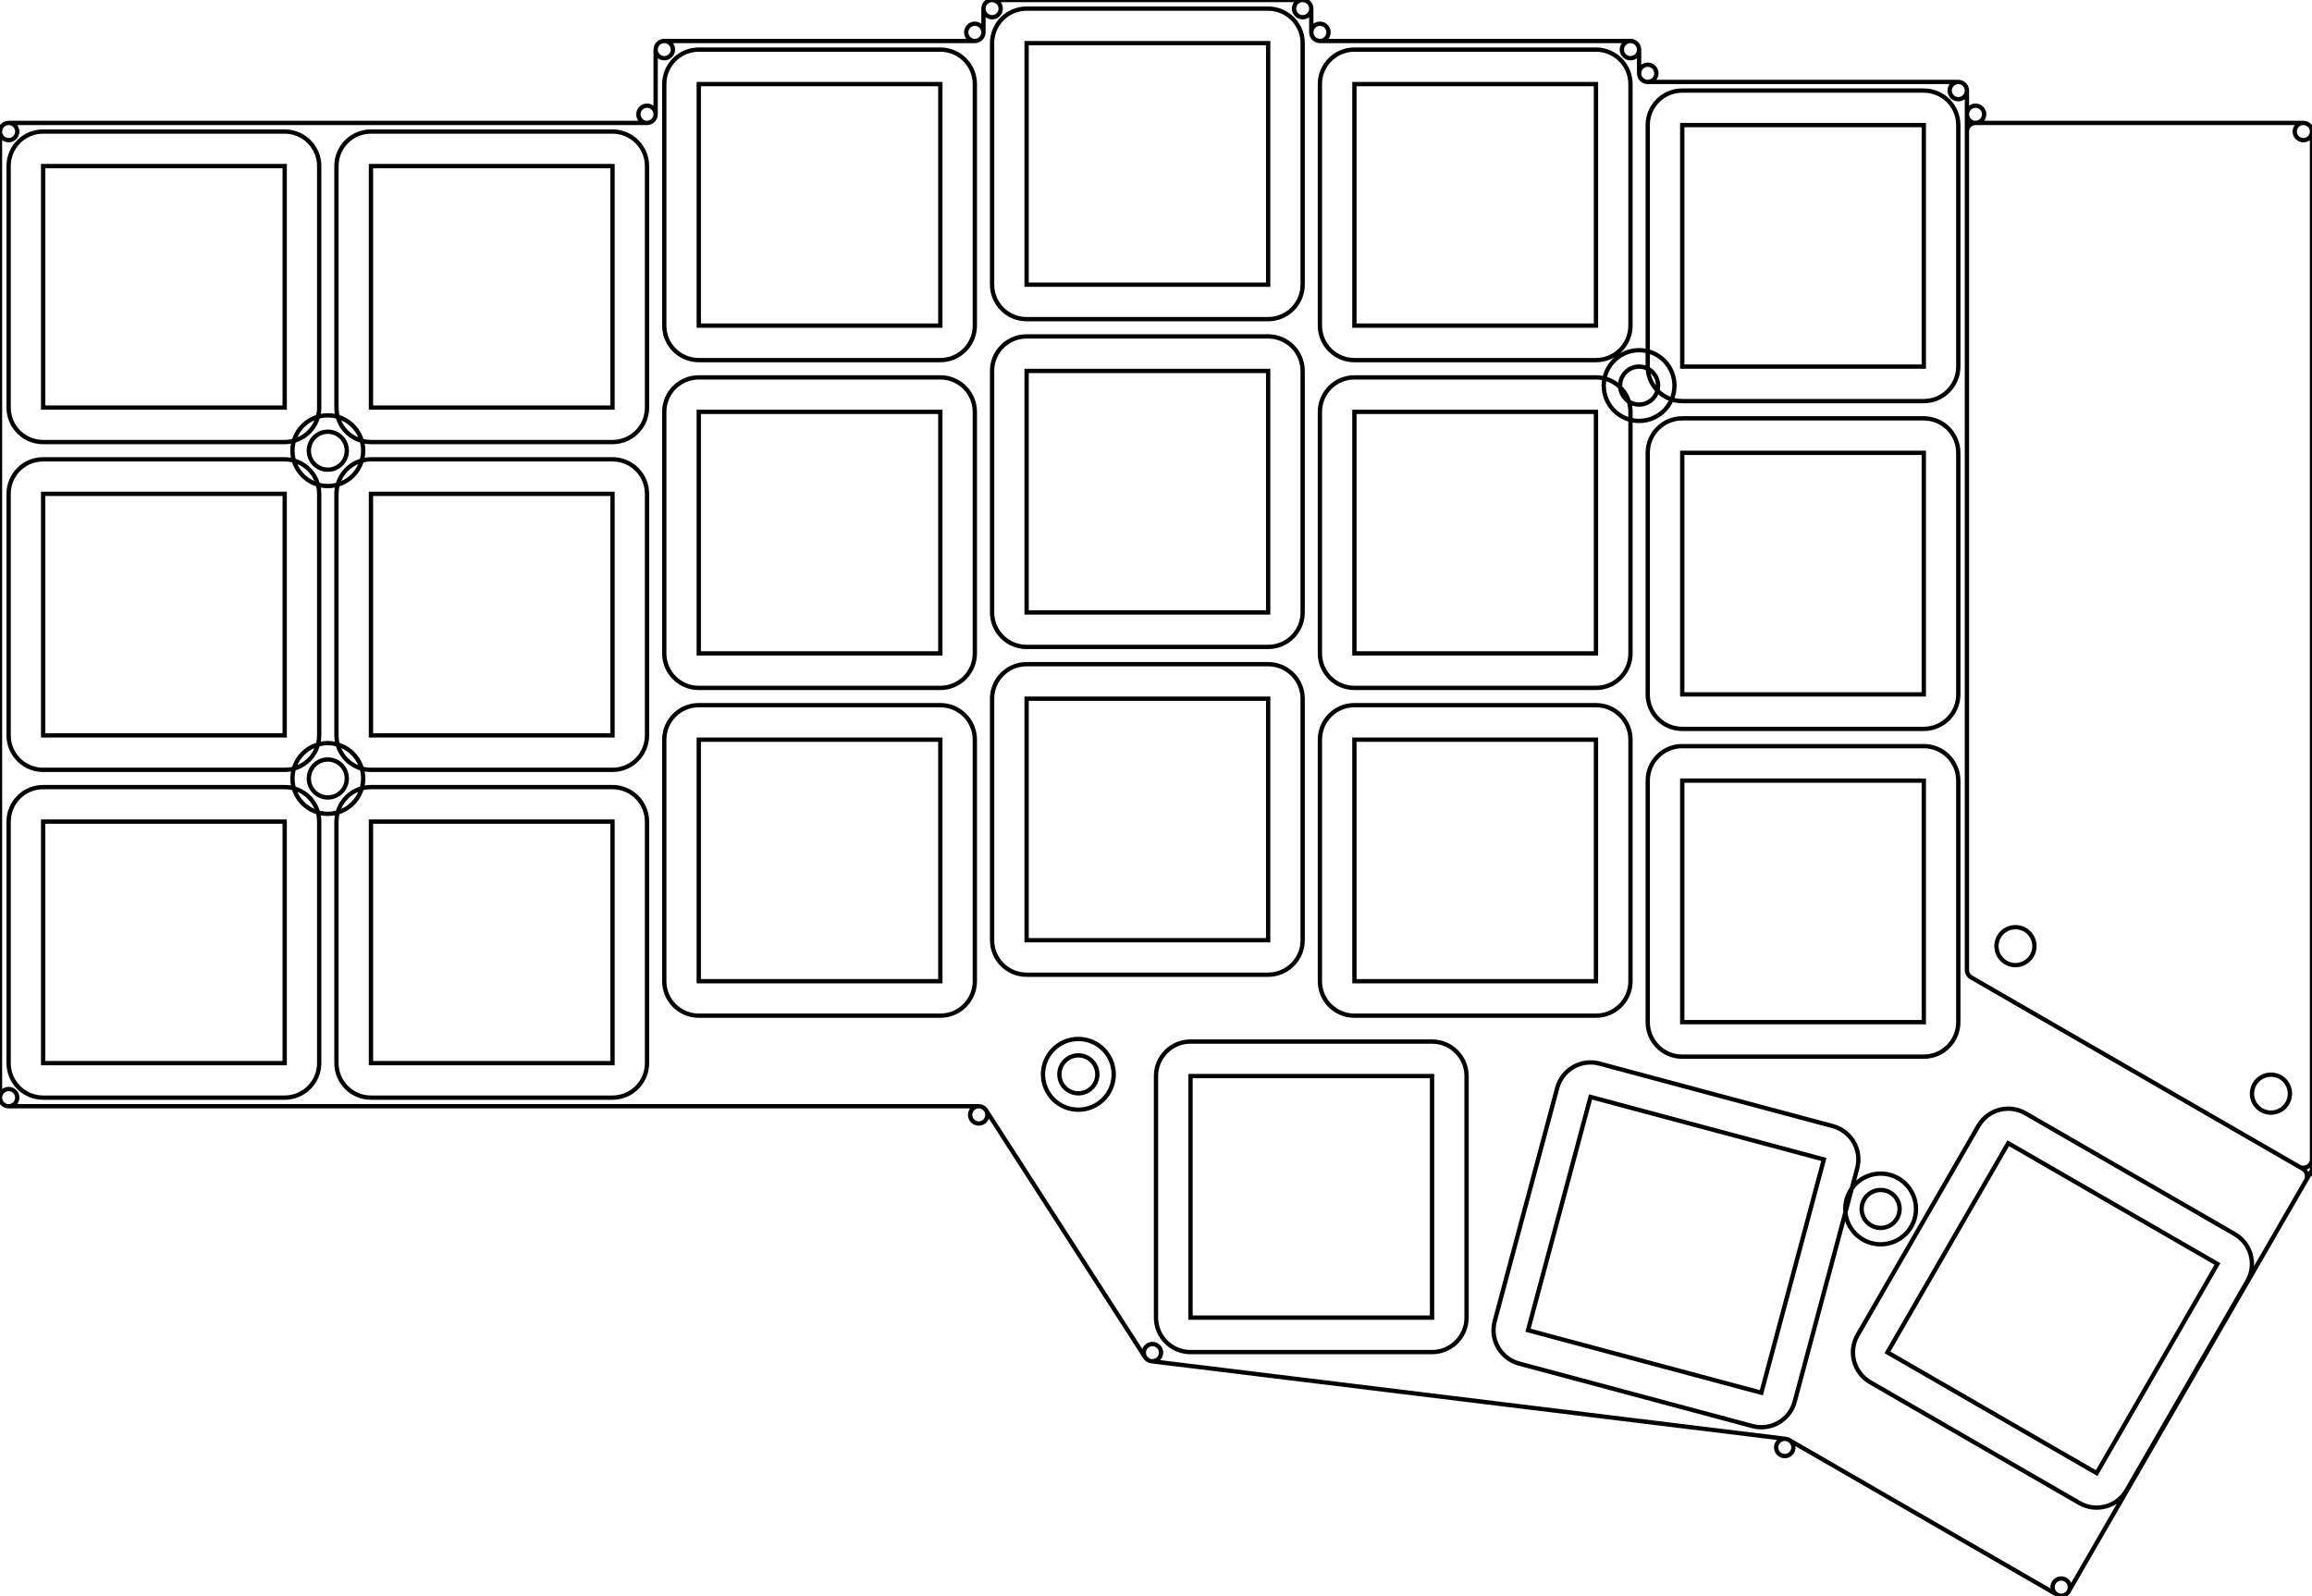
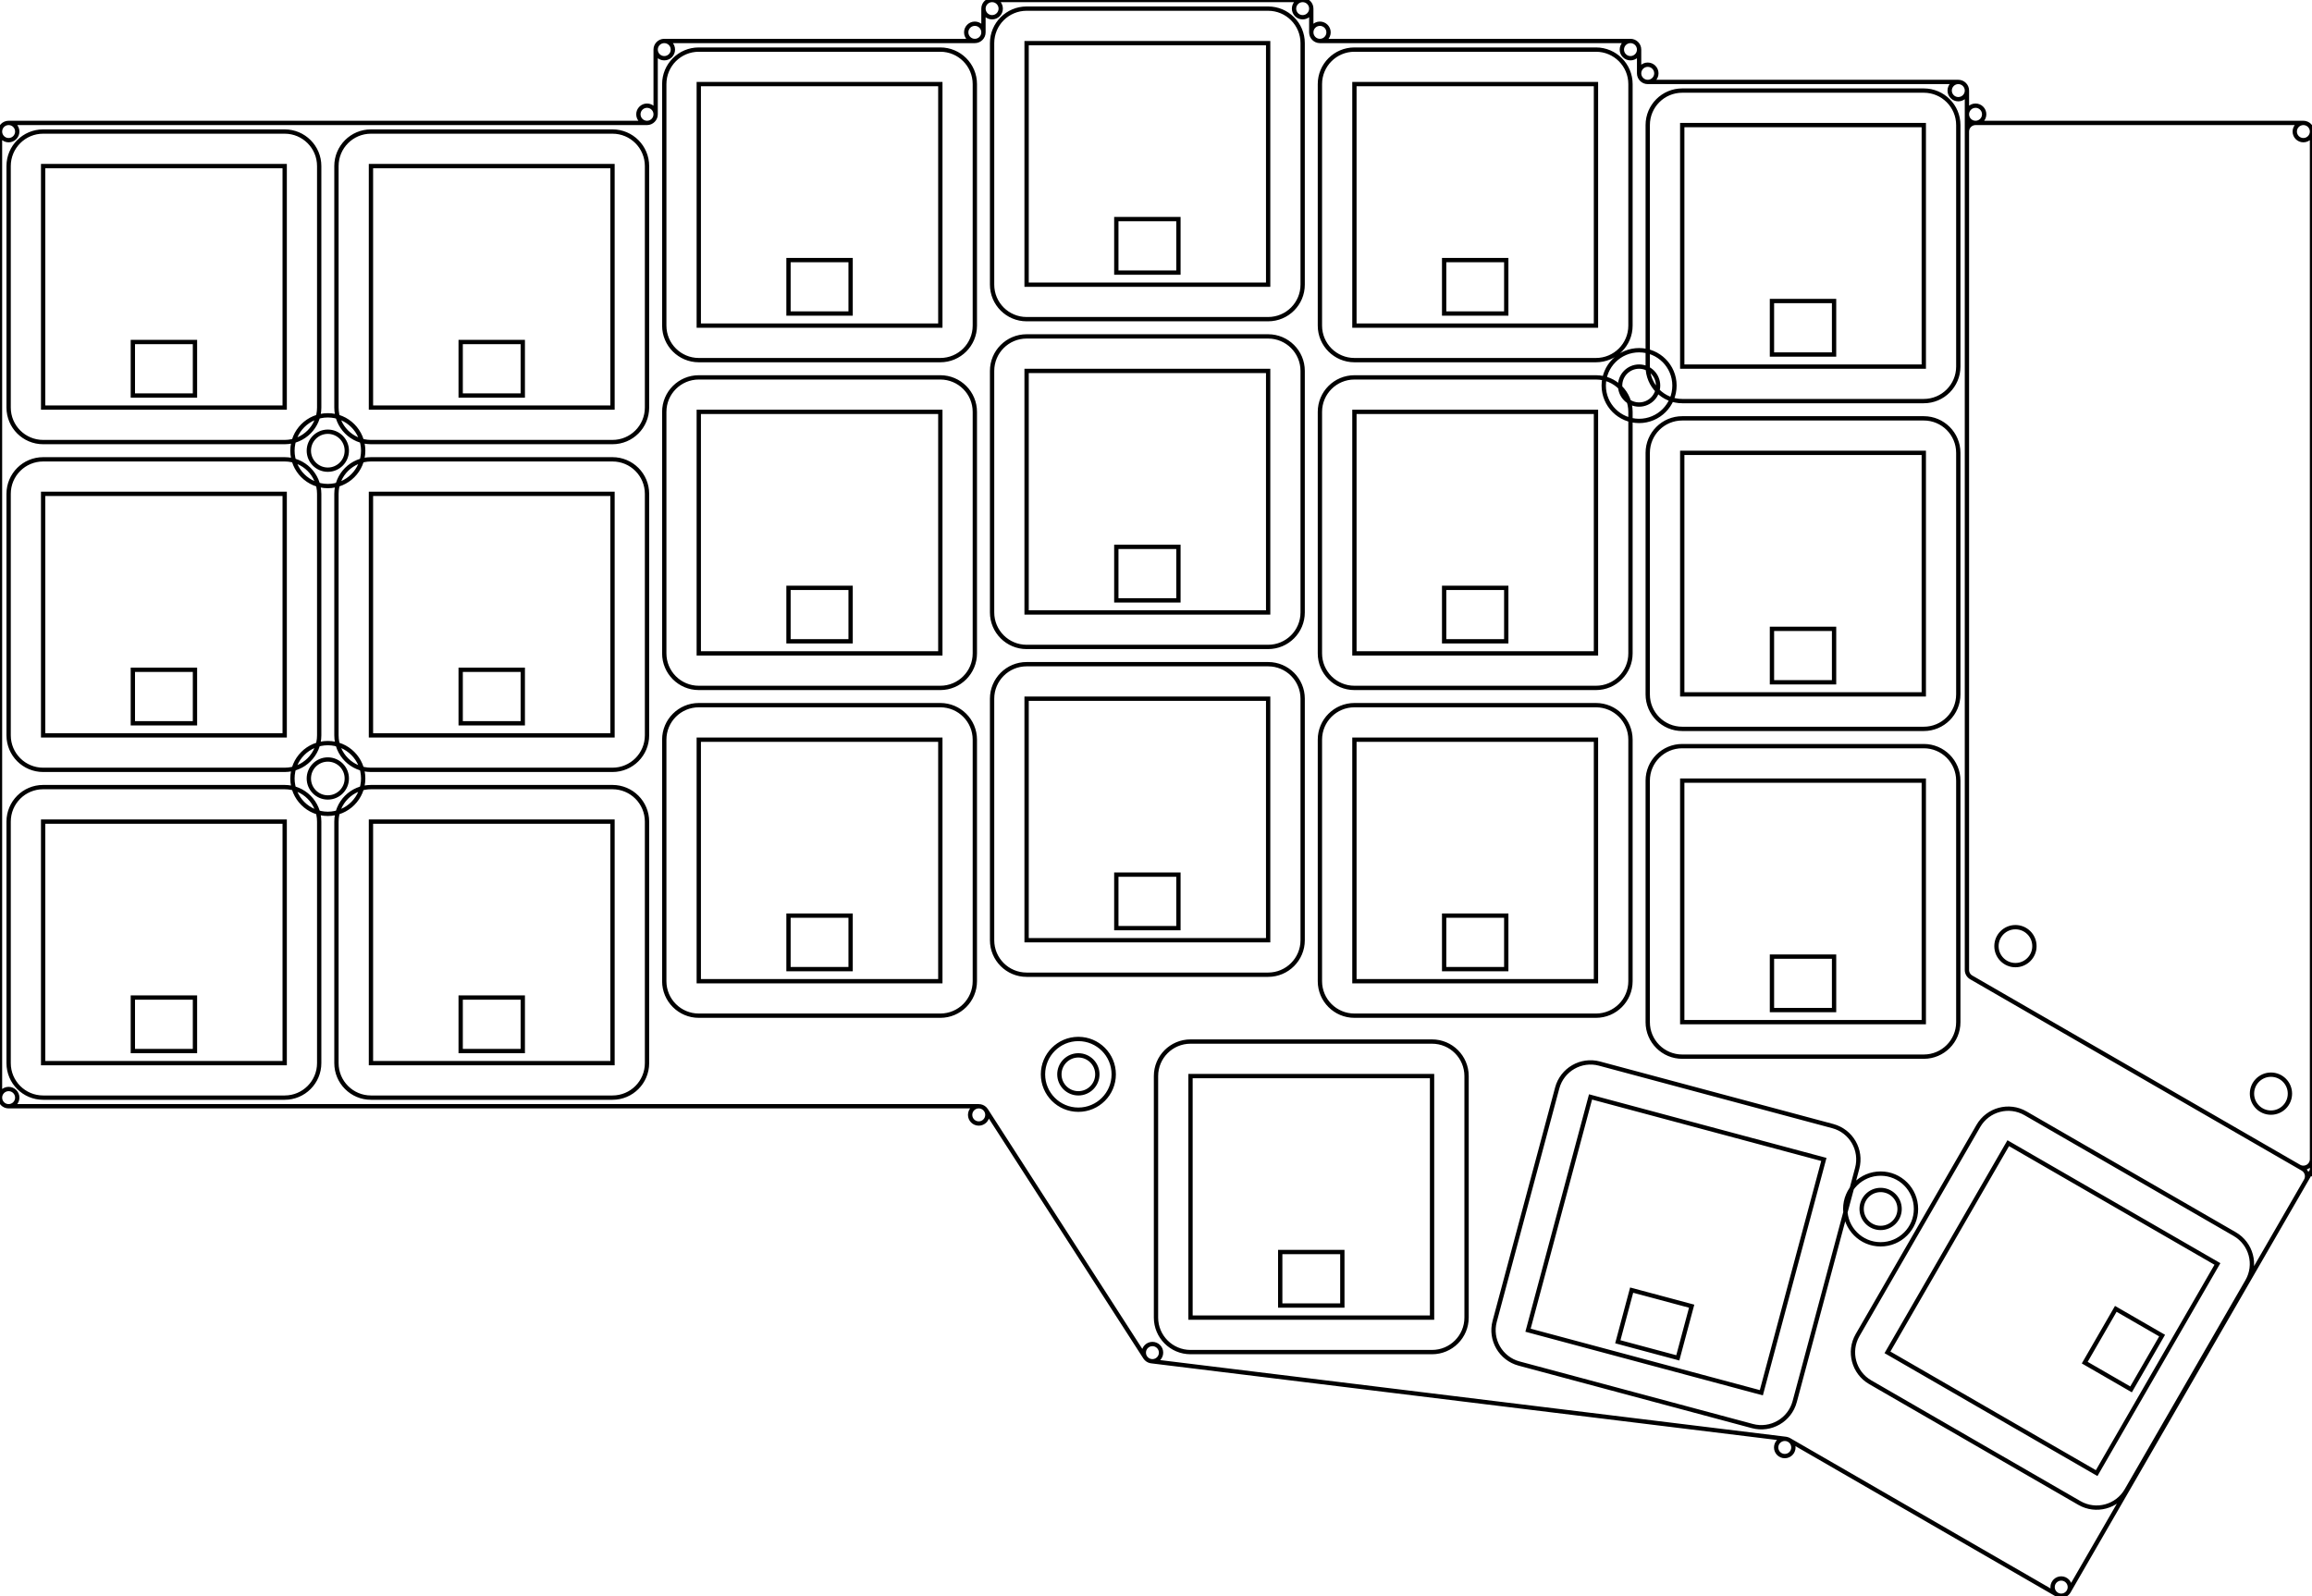
<svg xmlns="http://www.w3.org/2000/svg" width="134mm" height="92.498mm" viewBox="0 0 134 92.498">
  <g id="svgGroup" stroke-linecap="round" fill-rule="evenodd" font-size="9pt" stroke="#000" stroke-width="0.25mm" fill="none" style="stroke:#000;stroke-width:0.25mm;fill:none">
-     <path d="M 134 7.625 L 134 68.058 L 133.898 67.999 L 119.898 92.248 M 114 5.25 L 114 56.223 A 0.5 0.5 0 0 0 114.25 56.656 L 133.465 67.749 A 0.5 0.5 0 0 1 133.648 68.432 M 2.5 63.625 L 16.5 63.625 A 2 2 0 0 0 18.5 61.625 L 18.5 47.625 A 2 2 0 0 0 16.5 45.625 L 2.5 45.625 A 2 2 0 0 0 0.5 47.625 L 0.5 61.625 A 2 2 0 0 0 2.5 63.625 Z M 2.5 44.625 L 16.5 44.625 A 2 2 0 0 0 18.5 42.625 L 18.5 28.625 A 2 2 0 0 0 16.5 26.625 L 2.5 26.625 A 2 2 0 0 0 0.5 28.625 L 0.5 42.625 A 2 2 0 0 0 2.5 44.625 Z M 2.5 25.625 L 16.5 25.625 A 2 2 0 0 0 18.5 23.625 L 18.5 9.625 A 2 2 0 0 0 16.5 7.625 L 2.5 7.625 A 2 2 0 0 0 0.5 9.625 L 0.5 23.625 A 2 2 0 0 0 2.5 25.625 Z M 21.5 63.625 L 35.5 63.625 A 2 2 0 0 0 37.5 61.625 L 37.5 47.625 A 2 2 0 0 0 35.5 45.625 L 21.5 45.625 A 2 2 0 0 0 19.5 47.625 L 19.5 61.625 A 2 2 0 0 0 21.5 63.625 Z M 21.5 44.625 L 35.5 44.625 A 2 2 0 0 0 37.5 42.625 L 37.5 28.625 A 2 2 0 0 0 35.5 26.625 L 21.5 26.625 A 2 2 0 0 0 19.5 28.625 L 19.5 42.625 A 2 2 0 0 0 21.5 44.625 Z M 21.5 25.625 L 35.5 25.625 A 2 2 0 0 0 37.5 23.625 L 37.5 9.625 A 2 2 0 0 0 35.5 7.625 L 21.5 7.625 A 2 2 0 0 0 19.5 9.625 L 19.5 23.625 A 2 2 0 0 0 21.5 25.625 Z M 40.5 58.875 L 54.5 58.875 A 2 2 0 0 0 56.5 56.875 L 56.5 42.875 A 2 2 0 0 0 54.5 40.875 L 40.5 40.875 A 2 2 0 0 0 38.5 42.875 L 38.5 56.875 A 2 2 0 0 0 40.5 58.875 Z M 40.5 39.875 L 54.5 39.875 A 2 2 0 0 0 56.5 37.875 L 56.5 23.875 A 2 2 0 0 0 54.5 21.875 L 40.5 21.875 A 2 2 0 0 0 38.5 23.875 L 38.5 37.875 A 2 2 0 0 0 40.5 39.875 Z M 40.5 20.875 L 54.5 20.875 A 2 2 0 0 0 56.5 18.875 L 56.5 4.875 A 2 2 0 0 0 54.5 2.875 L 40.5 2.875 A 2 2 0 0 0 38.5 4.875 L 38.5 18.875 A 2 2 0 0 0 40.5 20.875 Z M 59.5 56.5 L 73.5 56.5 A 2 2 0 0 0 75.5 54.5 L 75.5 40.5 A 2 2 0 0 0 73.5 38.5 L 59.5 38.5 A 2 2 0 0 0 57.5 40.5 L 57.5 54.5 A 2 2 0 0 0 59.5 56.5 Z M 59.5 37.5 L 73.5 37.5 A 2 2 0 0 0 75.5 35.5 L 75.5 21.5 A 2 2 0 0 0 73.5 19.5 L 59.5 19.5 A 2 2 0 0 0 57.5 21.5 L 57.5 35.5 A 2 2 0 0 0 59.5 37.5 Z M 59.5 18.5 L 73.5 18.5 A 2 2 0 0 0 75.5 16.5 L 75.5 2.5 A 2 2 0 0 0 73.5 0.5 L 59.5 0.5 A 2 2 0 0 0 57.5 2.5 L 57.5 16.5 A 2 2 0 0 0 59.5 18.5 Z M 78.5 58.875 L 92.5 58.875 A 2 2 0 0 0 94.5 56.875 L 94.5 42.875 A 2 2 0 0 0 92.5 40.875 L 78.5 40.875 A 2 2 0 0 0 76.5 42.875 L 76.5 56.875 A 2 2 0 0 0 78.5 58.875 Z M 78.5 39.875 L 92.5 39.875 A 2 2 0 0 0 94.5 37.875 L 94.5 23.875 A 2 2 0 0 0 92.5 21.875 L 78.5 21.875 A 2 2 0 0 0 76.5 23.875 L 76.5 37.875 A 2 2 0 0 0 78.5 39.875 Z M 78.5 20.875 L 92.5 20.875 A 2 2 0 0 0 94.5 18.875 L 94.5 4.875 A 2 2 0 0 0 92.5 2.875 L 78.5 2.875 A 2 2 0 0 0 76.5 4.875 L 76.5 18.875 A 2 2 0 0 0 78.5 20.875 Z M 97.5 61.25 L 111.5 61.25 A 2 2 0 0 0 113.5 59.25 L 113.5 45.25 A 2 2 0 0 0 111.5 43.25 L 97.5 43.25 A 2 2 0 0 0 95.5 45.25 L 95.5 59.25 A 2 2 0 0 0 97.5 61.25 Z M 97.5 42.25 L 111.5 42.25 A 2 2 0 0 0 113.5 40.25 L 113.5 26.25 A 2 2 0 0 0 111.5 24.25 L 97.5 24.25 A 2 2 0 0 0 95.5 26.25 L 95.5 40.25 A 2 2 0 0 0 97.5 42.25 Z M 97.5 23.25 L 111.5 23.25 A 2 2 0 0 0 113.5 21.25 L 113.5 7.25 A 2 2 0 0 0 111.5 5.25 L 97.5 5.25 A 2 2 0 0 0 95.5 7.25 L 95.5 21.25 A 2 2 0 0 0 97.5 23.25 Z M 69 78.375 L 83 78.375 A 2 2 0 0 0 85 76.375 L 85 62.375 A 2 2 0 0 0 83 60.375 L 69 60.375 A 2 2 0 0 0 67 62.375 L 67 76.375 A 2 2 0 0 0 69 78.375 Z M 123.251 86.39 L 130.251 74.266 A 2 2 0 0 0 129.519 71.534 L 117.395 64.534 A 2 2 0 0 0 114.663 65.266 L 107.663 77.39 A 2 2 0 0 0 108.395 80.122 L 120.519 87.122 A 2 2 0 0 0 123.251 86.39 Z M 88.044 79.039 L 101.567 82.663 A 2 2 0 0 0 104.017 81.248 L 107.64 67.725 A 2 2 0 0 0 106.226 65.276 L 92.703 61.652 A 2 2 0 0 0 90.253 63.067 L 86.63 76.59 A 2 2 0 0 0 88.044 79.039 Z M 88.562 77.107 L 102.085 80.731 L 105.708 67.208 L 92.185 63.584 L 88.562 77.107 Z M 2.5 61.625 L 16.5 61.625 L 16.5 47.625 L 2.5 47.625 L 2.5 61.625 Z M 2.5 42.625 L 16.5 42.625 L 16.5 28.625 L 2.5 28.625 L 2.5 42.625 Z M 2.5 23.625 L 16.5 23.625 L 16.5 9.625 L 2.5 9.625 L 2.5 23.625 Z M 21.5 61.625 L 35.5 61.625 L 35.5 47.625 L 21.5 47.625 L 21.5 61.625 Z M 21.5 42.625 L 35.5 42.625 L 35.5 28.625 L 21.5 28.625 L 21.5 42.625 Z M 21.5 23.625 L 35.5 23.625 L 35.5 9.625 L 21.5 9.625 L 21.5 23.625 Z M 40.5 56.875 L 54.5 56.875 L 54.5 42.875 L 40.5 42.875 L 40.5 56.875 Z M 40.5 37.875 L 54.5 37.875 L 54.5 23.875 L 40.5 23.875 L 40.5 37.875 Z M 40.5 18.875 L 54.5 18.875 L 54.5 4.875 L 40.5 4.875 L 40.5 18.875 Z M 59.5 54.5 L 73.5 54.5 L 73.5 40.5 L 59.5 40.5 L 59.5 54.5 Z M 59.5 35.5 L 73.5 35.5 L 73.5 21.5 L 59.5 21.5 L 59.5 35.5 Z M 59.5 16.5 L 73.5 16.5 L 73.5 2.5 L 59.5 2.5 L 59.5 16.5 Z M 78.5 56.875 L 92.5 56.875 L 92.5 42.875 L 78.5 42.875 L 78.5 56.875 Z M 78.5 37.875 L 92.5 37.875 L 92.5 23.875 L 78.5 23.875 L 78.5 37.875 Z M 78.5 18.875 L 92.5 18.875 L 92.5 4.875 L 78.5 4.875 L 78.5 18.875 Z M 97.5 59.25 L 111.5 59.25 L 111.5 45.25 L 97.5 45.25 L 97.5 59.25 Z M 97.5 40.25 L 111.5 40.25 L 111.5 26.25 L 97.5 26.25 L 97.5 40.25 Z M 97.5 21.25 L 111.5 21.25 L 111.5 7.25 L 97.5 7.25 L 97.5 21.25 Z M 69 76.375 L 83 76.375 L 83 62.375 L 69 62.375 L 69 76.375 Z M 121.519 85.39 L 128.519 73.266 L 116.395 66.266 L 109.395 78.39 L 121.519 85.39 Z M 133.5 7.125 L 114.5 7.125 A 0.5 0.5 0 0 0 114 7.625 M 19 26.125 m -2.05 0 a 2.05 2.05 0 0 1 4.1 0 a 2.05 2.05 0 0 1 -4.1 0 z M 19 45.125 m -2.05 0 a 2.05 2.05 0 0 1 4.1 0 a 2.05 2.05 0 0 1 -4.1 0 z M 95 22.35 m -2.05 0 a 2.05 2.05 0 0 1 4.1 0 a 2.05 2.05 0 0 1 -4.1 0 z M 62.5 62.275 m -2.05 0 a 2.05 2.05 0 0 1 4.1 0 a 2.05 2.05 0 0 1 -4.1 0 z M 108.998 70.078 m -2.05 0 a 2.05 2.05 0 0 1 4.1 0 a 2.05 2.05 0 0 1 -4.1 0 z M 19 26.125 m -1.1 0 a 1.1 1.1 0 0 1 2.2 0 a 1.1 1.1 0 0 1 -2.2 0 z M 19 45.125 m -1.1 0 a 1.1 1.1 0 0 1 2.2 0 a 1.1 1.1 0 0 1 -2.2 0 z M 95 22.35 m -1.1 0 a 1.1 1.1 0 0 1 2.2 0 a 1.1 1.1 0 0 1 -2.2 0 z M 62.5 62.275 m -1.1 0 a 1.1 1.1 0 0 1 2.2 0 a 1.1 1.1 0 0 1 -2.2 0 z M 108.998 70.078 m -1.1 0 a 1.1 1.1 0 0 1 2.2 0 a 1.1 1.1 0 0 1 -2.2 0 z M 116.812 54.844 m -1.1 0 a 1.1 1.1 0 0 1 2.2 0 a 1.1 1.1 0 0 1 -2.2 0 z M 131.621 63.394 m -1.1 0 a 1.1 1.1 0 0 1 2.2 0 a 1.1 1.1 0 0 1 -2.2 0 z M 66.793 78.407 m -0.5 0 a 0.5 0.5 0 0 0 1 0 a 0.5 0.5 0 0 0 -1 0 z M 56.727 64.625 m -0.5 0 a 0.5 0.5 0 0 0 1 0 a 0.5 0.5 0 0 0 -1 0 z M 103.443 83.903 m -0.5 0 a 0.5 0.5 0 0 0 1 0 a 0.5 0.5 0 0 0 -1 0 z M 119.465 91.998 m -0.5 0 a 0.5 0.5 0 0 0 1 0 a 0.5 0.5 0 0 0 -1 0 z M 133.5 7.625 m -0.5 0 a 0.5 0.5 0 0 0 1 0 a 0.5 0.5 0 0 0 -1 0 z M 114.5 6.625 m -0.5 0 a 0.5 0.5 0 0 0 1 0 a 0.5 0.5 0 0 0 -1 0 z M 113.5 5.25 m -0.5 0 a 0.5 0.5 0 0 0 1 0 a 0.5 0.5 0 0 0 -1 0 z M 95.5 4.25 m -0.5 0 a 0.5 0.5 0 0 0 1 0 a 0.5 0.5 0 0 0 -1 0 z M 94.5 2.875 m -0.5 0 a 0.5 0.5 0 0 0 1 0 a 0.5 0.5 0 0 0 -1 0 z M 76.5 1.875 m -0.5 0 a 0.5 0.5 0 0 0 1 0 a 0.5 0.5 0 0 0 -1 0 z M 75.5 0.5 m -0.5 0 a 0.5 0.5 0 0 0 1 0 a 0.5 0.5 0 0 0 -1 0 z M 57.5 0.5 m -0.5 0 a 0.5 0.5 0 0 0 1 0 a 0.5 0.5 0 0 0 -1 0 z M 56.5 1.875 m -0.5 0 a 0.5 0.5 0 0 0 1 0 a 0.5 0.5 0 0 0 -1 0 z M 38.5 2.875 m -0.5 0 a 0.5 0.5 0 0 0 1 0 a 0.5 0.5 0 0 0 -1 0 z M 37.5 6.625 m -0.5 0 a 0.5 0.5 0 0 0 1 0 a 0.5 0.5 0 0 0 -1 0 z M 0.5 7.625 m -0.5 0 a 0.5 0.5 0 0 0 1 0 a 0.5 0.5 0 0 0 -1 0 z M 0.5 63.625 m -0.5 0 a 0.5 0.5 0 0 0 1 0 a 0.5 0.5 0 0 0 -1 0 z M 0.5 64.125 56.727 64.125 M 0 63.625 0 7.625 M 0.5 7.125 37.5 7.125 M 38.5 2.375 56.5 2.375 M 38 6.625 38 2.875 M 76 1.875 76 0.5 M 57.5 0 75.5 0 M 57 1.875 57 0.5 M 95 4.25 95 2.875 M 76.5 2.375 94.5 2.375 M 95.5 4.75 113.5 4.75 M 103.693 83.47 119.215 92.431 M 57.148 64.354 66.373 78.678 M 66.733 78.903 103.504 83.406 M 134 67.192 A 0.5 0.5 0 0 1 133.25 67.625" vector-effect="non-scaling-stroke" />
+     <path d="M 134 7.625 L 134 68.058 L 133.898 67.999 L 119.898 92.248 M 114 5.25 L 114 56.223 A 0.5 0.5 0 0 0 114.25 56.656 L 133.465 67.749 A 0.5 0.5 0 0 1 133.648 68.432 M 2.5 63.625 L 16.5 63.625 A 2 2 0 0 0 18.5 61.625 L 18.5 47.625 A 2 2 0 0 0 16.5 45.625 L 2.5 45.625 A 2 2 0 0 0 0.5 47.625 L 0.5 61.625 A 2 2 0 0 0 2.5 63.625 Z M 2.5 44.625 L 16.5 44.625 A 2 2 0 0 0 18.5 42.625 L 18.5 28.625 A 2 2 0 0 0 16.5 26.625 L 2.5 26.625 A 2 2 0 0 0 0.5 28.625 L 0.5 42.625 A 2 2 0 0 0 2.5 44.625 Z M 2.5 25.625 L 16.5 25.625 A 2 2 0 0 0 18.5 23.625 L 18.5 9.625 A 2 2 0 0 0 16.5 7.625 L 2.5 7.625 A 2 2 0 0 0 0.5 9.625 L 0.5 23.625 A 2 2 0 0 0 2.5 25.625 Z M 21.5 63.625 L 35.5 63.625 A 2 2 0 0 0 37.5 61.625 L 37.5 47.625 A 2 2 0 0 0 35.5 45.625 L 21.5 45.625 A 2 2 0 0 0 19.5 47.625 L 19.5 61.625 A 2 2 0 0 0 21.5 63.625 Z M 21.5 44.625 L 35.5 44.625 A 2 2 0 0 0 37.5 42.625 L 37.5 28.625 A 2 2 0 0 0 35.5 26.625 L 21.5 26.625 A 2 2 0 0 0 19.5 28.625 L 19.5 42.625 A 2 2 0 0 0 21.5 44.625 Z M 21.5 25.625 L 35.5 25.625 A 2 2 0 0 0 37.5 23.625 L 37.5 9.625 A 2 2 0 0 0 35.5 7.625 L 21.5 7.625 A 2 2 0 0 0 19.5 9.625 L 19.5 23.625 A 2 2 0 0 0 21.5 25.625 Z M 40.5 58.875 L 54.5 58.875 A 2 2 0 0 0 56.5 56.875 L 56.5 42.875 A 2 2 0 0 0 54.5 40.875 L 40.5 40.875 A 2 2 0 0 0 38.5 42.875 L 38.5 56.875 A 2 2 0 0 0 40.5 58.875 Z M 40.5 39.875 L 54.5 39.875 A 2 2 0 0 0 56.5 37.875 L 56.5 23.875 A 2 2 0 0 0 54.5 21.875 L 40.5 21.875 A 2 2 0 0 0 38.5 23.875 L 38.5 37.875 A 2 2 0 0 0 40.5 39.875 Z M 40.5 20.875 L 54.5 20.875 A 2 2 0 0 0 56.5 18.875 L 56.5 4.875 A 2 2 0 0 0 54.5 2.875 L 40.5 2.875 A 2 2 0 0 0 38.5 4.875 L 38.5 18.875 A 2 2 0 0 0 40.5 20.875 Z M 59.5 56.5 L 73.5 56.5 A 2 2 0 0 0 75.5 54.5 L 75.5 40.5 A 2 2 0 0 0 73.5 38.5 L 59.5 38.5 A 2 2 0 0 0 57.5 40.5 L 57.5 54.5 A 2 2 0 0 0 59.5 56.5 Z M 59.5 37.5 L 73.5 37.5 A 2 2 0 0 0 75.5 35.5 L 75.5 21.5 A 2 2 0 0 0 73.5 19.5 L 59.5 19.5 A 2 2 0 0 0 57.5 21.5 L 57.5 35.5 A 2 2 0 0 0 59.5 37.5 Z M 59.5 18.5 L 73.5 18.5 A 2 2 0 0 0 75.5 16.5 L 75.5 2.5 A 2 2 0 0 0 73.5 0.5 L 59.5 0.5 A 2 2 0 0 0 57.5 2.5 L 57.5 16.5 A 2 2 0 0 0 59.5 18.5 Z M 78.5 58.875 L 92.5 58.875 A 2 2 0 0 0 94.5 56.875 L 94.5 42.875 A 2 2 0 0 0 92.5 40.875 L 78.5 40.875 A 2 2 0 0 0 76.5 42.875 L 76.5 56.875 A 2 2 0 0 0 78.5 58.875 Z M 78.5 39.875 L 92.5 39.875 A 2 2 0 0 0 94.5 37.875 L 94.5 23.875 A 2 2 0 0 0 92.5 21.875 L 78.5 21.875 A 2 2 0 0 0 76.5 23.875 L 76.5 37.875 A 2 2 0 0 0 78.5 39.875 Z M 78.5 20.875 L 92.5 20.875 A 2 2 0 0 0 94.5 18.875 L 94.5 4.875 A 2 2 0 0 0 92.5 2.875 L 78.5 2.875 A 2 2 0 0 0 76.5 4.875 L 76.5 18.875 A 2 2 0 0 0 78.5 20.875 Z M 97.5 61.25 L 111.5 61.25 A 2 2 0 0 0 113.5 59.25 L 113.5 45.25 A 2 2 0 0 0 111.5 43.25 L 97.5 43.25 A 2 2 0 0 0 95.5 45.25 L 95.5 59.25 A 2 2 0 0 0 97.5 61.25 Z M 97.5 42.25 L 111.5 42.25 A 2 2 0 0 0 113.5 40.25 L 113.5 26.25 A 2 2 0 0 0 111.5 24.25 L 97.5 24.25 A 2 2 0 0 0 95.5 26.25 L 95.5 40.25 A 2 2 0 0 0 97.5 42.25 Z M 97.5 23.25 L 111.5 23.25 A 2 2 0 0 0 113.5 21.25 L 113.5 7.25 A 2 2 0 0 0 111.5 5.25 L 97.5 5.25 A 2 2 0 0 0 95.5 7.25 L 95.5 21.25 A 2 2 0 0 0 97.5 23.25 Z M 69 78.375 L 83 78.375 A 2 2 0 0 0 85 76.375 L 85 62.375 A 2 2 0 0 0 83 60.375 L 69 60.375 A 2 2 0 0 0 67 62.375 L 67 76.375 A 2 2 0 0 0 69 78.375 Z M 123.251 86.39 L 130.251 74.266 A 2 2 0 0 0 129.519 71.534 L 117.395 64.534 A 2 2 0 0 0 114.663 65.266 L 107.663 77.39 A 2 2 0 0 0 108.395 80.122 L 120.519 87.122 A 2 2 0 0 0 123.251 86.39 Z M 88.044 79.039 L 101.567 82.663 A 2 2 0 0 0 104.017 81.248 L 107.64 67.725 A 2 2 0 0 0 106.226 65.276 L 92.703 61.652 A 2 2 0 0 0 90.253 63.067 L 86.63 76.59 A 2 2 0 0 0 88.044 79.039 Z M 88.562 77.107 L 102.085 80.731 L 105.708 67.208 L 92.185 63.584 L 88.562 77.107 Z M 2.5 61.625 L 16.5 61.625 L 16.5 47.625 L 2.5 47.625 L 2.5 61.625 Z M 2.5 42.625 L 16.5 42.625 L 16.5 28.625 L 2.5 28.625 L 2.5 42.625 Z M 2.5 23.625 L 16.5 23.625 L 16.5 9.625 L 2.5 9.625 L 2.5 23.625 Z M 21.5 61.625 L 35.5 61.625 L 35.5 47.625 L 21.5 47.625 L 21.5 61.625 Z M 21.5 42.625 L 35.5 42.625 L 35.5 28.625 L 21.5 28.625 L 21.5 42.625 Z M 21.5 23.625 L 35.5 23.625 L 35.5 9.625 L 21.5 9.625 L 21.5 23.625 Z M 40.5 56.875 L 54.5 56.875 L 54.5 42.875 L 40.5 42.875 L 40.5 56.875 Z M 40.5 37.875 L 54.5 37.875 L 54.5 23.875 L 40.5 23.875 L 40.5 37.875 Z M 40.5 18.875 L 54.5 18.875 L 54.5 4.875 L 40.5 4.875 L 40.5 18.875 Z M 59.5 54.5 L 73.5 54.5 L 73.5 40.5 L 59.5 40.5 L 59.5 54.5 Z M 59.5 35.5 L 73.5 35.5 L 73.5 21.5 L 59.5 21.5 L 59.5 35.5 Z M 59.5 16.5 L 73.5 16.5 L 73.5 2.5 L 59.5 2.5 L 59.5 16.5 Z M 78.5 56.875 L 92.5 56.875 L 92.5 42.875 L 78.5 42.875 L 78.5 56.875 Z M 78.5 37.875 L 92.5 37.875 L 92.5 23.875 L 78.5 23.875 L 78.5 37.875 Z M 78.5 18.875 L 92.5 18.875 L 92.5 4.875 L 78.5 4.875 L 78.5 18.875 Z M 97.5 59.25 L 111.5 59.25 L 111.5 45.25 L 97.5 45.25 L 97.5 59.25 Z M 97.5 40.25 L 111.5 40.25 L 111.5 26.25 L 97.5 26.25 L 97.5 40.25 Z M 97.5 21.25 L 111.5 21.25 L 111.5 7.25 L 97.5 7.25 L 97.5 21.25 Z M 69 76.375 L 83 76.375 L 83 62.375 L 69 62.375 L 69 76.375 Z M 121.519 85.39 L 128.519 73.266 L 116.395 66.266 L 109.395 78.39 L 121.519 85.39 Z M 133.5 7.125 L 114.5 7.125 A 0.5 0.5 0 0 0 114 7.625 M 45.7 18.175 L 49.3 18.175 L 49.3 15.075 L 45.7 15.075 L 45.7 18.175 Z M 64.7 15.8 L 68.3 15.8 L 68.3 12.7 L 64.7 12.7 L 64.7 15.8 Z M 83.7 18.175 L 87.3 18.175 L 87.3 15.075 L 83.7 15.075 L 83.7 18.175 Z M 102.7 20.55 L 106.3 20.55 L 106.3 17.45 L 102.7 17.45 L 102.7 20.55 Z M 7.7 60.925 L 11.3 60.925 L 11.3 57.825 L 7.7 57.825 L 7.7 60.925 Z M 7.7 41.925 L 11.3 41.925 L 11.3 38.825 L 7.7 38.825 L 7.7 41.925 Z M 7.7 22.925 L 11.3 22.925 L 11.3 19.825 L 7.7 19.825 L 7.7 22.925 Z M 26.7 60.925 L 30.3 60.925 L 30.3 57.825 L 26.7 57.825 L 26.7 60.925 Z M 26.7 41.925 L 30.3 41.925 L 30.3 38.825 L 26.7 38.825 L 26.7 41.925 Z M 26.7 22.925 L 30.3 22.925 L 30.3 19.825 L 26.7 19.825 L 26.7 22.925 Z M 45.7 56.175 L 49.3 56.175 L 49.3 53.075 L 45.7 53.075 L 45.7 56.175 Z M 45.7 37.175 L 49.3 37.175 L 49.3 34.075 L 45.7 34.075 L 45.7 37.175 Z M 64.7 53.8 L 68.3 53.8 L 68.3 50.7 L 64.7 50.7 L 64.7 53.8 Z M 64.7 34.8 L 68.3 34.8 L 68.3 31.7 L 64.7 31.7 L 64.7 34.8 Z M 83.7 56.175 L 87.3 56.175 L 87.3 53.075 L 83.7 53.075 L 83.7 56.175 Z M 83.7 37.175 L 87.3 37.175 L 87.3 34.075 L 83.7 34.075 L 83.7 37.175 Z M 102.7 58.55 L 106.3 58.55 L 106.3 55.45 L 102.7 55.45 L 102.7 58.55 Z M 102.7 39.55 L 106.3 39.55 L 106.3 36.45 L 102.7 36.45 L 102.7 39.55 Z M 74.2 75.675 L 77.8 75.675 L 77.8 72.575 L 74.2 72.575 L 74.2 75.675 Z M 123.513 80.537 L 125.313 77.419 L 122.628 75.869 L 120.828 78.987 L 123.513 80.537 Z M 93.766 77.777 L 97.243 78.709 L 98.046 75.714 L 94.568 74.783 L 93.766 77.777 Z M 19 26.125 m -2.05 0 a 2.05 2.05 0 0 1 4.1 0 a 2.05 2.05 0 0 1 -4.1 0 z M 19 45.125 m -2.05 0 a 2.05 2.05 0 0 1 4.1 0 a 2.05 2.05 0 0 1 -4.1 0 z M 95 22.35 m -2.05 0 a 2.05 2.05 0 0 1 4.1 0 a 2.05 2.05 0 0 1 -4.1 0 z M 62.5 62.275 m -2.05 0 a 2.05 2.05 0 0 1 4.1 0 a 2.05 2.05 0 0 1 -4.1 0 z M 108.998 70.078 m -2.05 0 a 2.05 2.05 0 0 1 4.1 0 a 2.05 2.05 0 0 1 -4.1 0 z M 19 26.125 m -1.1 0 a 1.1 1.1 0 0 1 2.2 0 a 1.1 1.1 0 0 1 -2.2 0 z M 19 45.125 m -1.1 0 a 1.1 1.1 0 0 1 2.2 0 a 1.1 1.1 0 0 1 -2.2 0 z M 95 22.35 m -1.1 0 a 1.1 1.1 0 0 1 2.2 0 a 1.1 1.1 0 0 1 -2.2 0 z M 62.5 62.275 m -1.1 0 a 1.1 1.1 0 0 1 2.2 0 a 1.1 1.1 0 0 1 -2.2 0 z M 108.998 70.078 m -1.1 0 a 1.1 1.1 0 0 1 2.2 0 a 1.1 1.1 0 0 1 -2.2 0 z M 116.812 54.844 m -1.1 0 a 1.1 1.1 0 0 1 2.2 0 a 1.1 1.1 0 0 1 -2.2 0 z M 131.621 63.394 m -1.1 0 a 1.1 1.1 0 0 1 2.2 0 a 1.1 1.1 0 0 1 -2.2 0 z M 66.793 78.407 m -0.5 0 a 0.5 0.5 0 0 0 1 0 a 0.5 0.5 0 0 0 -1 0 z M 56.727 64.625 m -0.5 0 a 0.5 0.5 0 0 0 1 0 a 0.5 0.5 0 0 0 -1 0 z M 103.443 83.903 m -0.5 0 a 0.5 0.5 0 0 0 1 0 a 0.5 0.5 0 0 0 -1 0 z M 119.465 91.998 m -0.5 0 a 0.5 0.5 0 0 0 1 0 a 0.5 0.5 0 0 0 -1 0 z M 133.5 7.625 m -0.5 0 a 0.5 0.5 0 0 0 1 0 a 0.5 0.5 0 0 0 -1 0 z M 114.5 6.625 m -0.5 0 a 0.5 0.5 0 0 0 1 0 a 0.5 0.5 0 0 0 -1 0 z M 113.5 5.25 m -0.5 0 a 0.5 0.5 0 0 0 1 0 a 0.5 0.5 0 0 0 -1 0 z M 95.5 4.25 m -0.5 0 a 0.5 0.5 0 0 0 1 0 a 0.5 0.5 0 0 0 -1 0 z M 94.5 2.875 m -0.5 0 a 0.5 0.5 0 0 0 1 0 a 0.5 0.5 0 0 0 -1 0 z M 76.5 1.875 m -0.5 0 a 0.5 0.5 0 0 0 1 0 a 0.5 0.5 0 0 0 -1 0 z M 75.5 0.5 m -0.5 0 a 0.5 0.5 0 0 0 1 0 a 0.5 0.5 0 0 0 -1 0 z M 57.5 0.5 m -0.5 0 a 0.5 0.5 0 0 0 1 0 a 0.5 0.5 0 0 0 -1 0 z M 56.5 1.875 m -0.5 0 a 0.5 0.5 0 0 0 1 0 a 0.5 0.5 0 0 0 -1 0 z M 38.5 2.875 m -0.5 0 a 0.5 0.5 0 0 0 1 0 a 0.5 0.5 0 0 0 -1 0 z M 37.5 6.625 m -0.5 0 a 0.5 0.5 0 0 0 1 0 a 0.5 0.5 0 0 0 -1 0 z M 0.5 7.625 m -0.5 0 a 0.5 0.5 0 0 0 1 0 a 0.5 0.5 0 0 0 -1 0 z M 0.5 63.625 m -0.5 0 a 0.5 0.5 0 0 0 1 0 a 0.5 0.5 0 0 0 -1 0 z M 0.5 64.125 56.727 64.125 M 0 63.625 0 7.625 M 0.5 7.125 37.5 7.125 M 38.5 2.375 56.5 2.375 M 38 6.625 38 2.875 M 76 1.875 76 0.5 M 57.5 0 75.5 0 M 57 1.875 57 0.5 M 95 4.25 95 2.875 M 76.5 2.375 94.5 2.375 M 95.5 4.75 113.5 4.75 M 103.693 83.47 119.215 92.431 M 57.148 64.354 66.373 78.678 M 66.733 78.903 103.504 83.406 M 134 67.192 A 0.5 0.5 0 0 1 133.25 67.625" vector-effect="non-scaling-stroke" />
  </g>
</svg>
